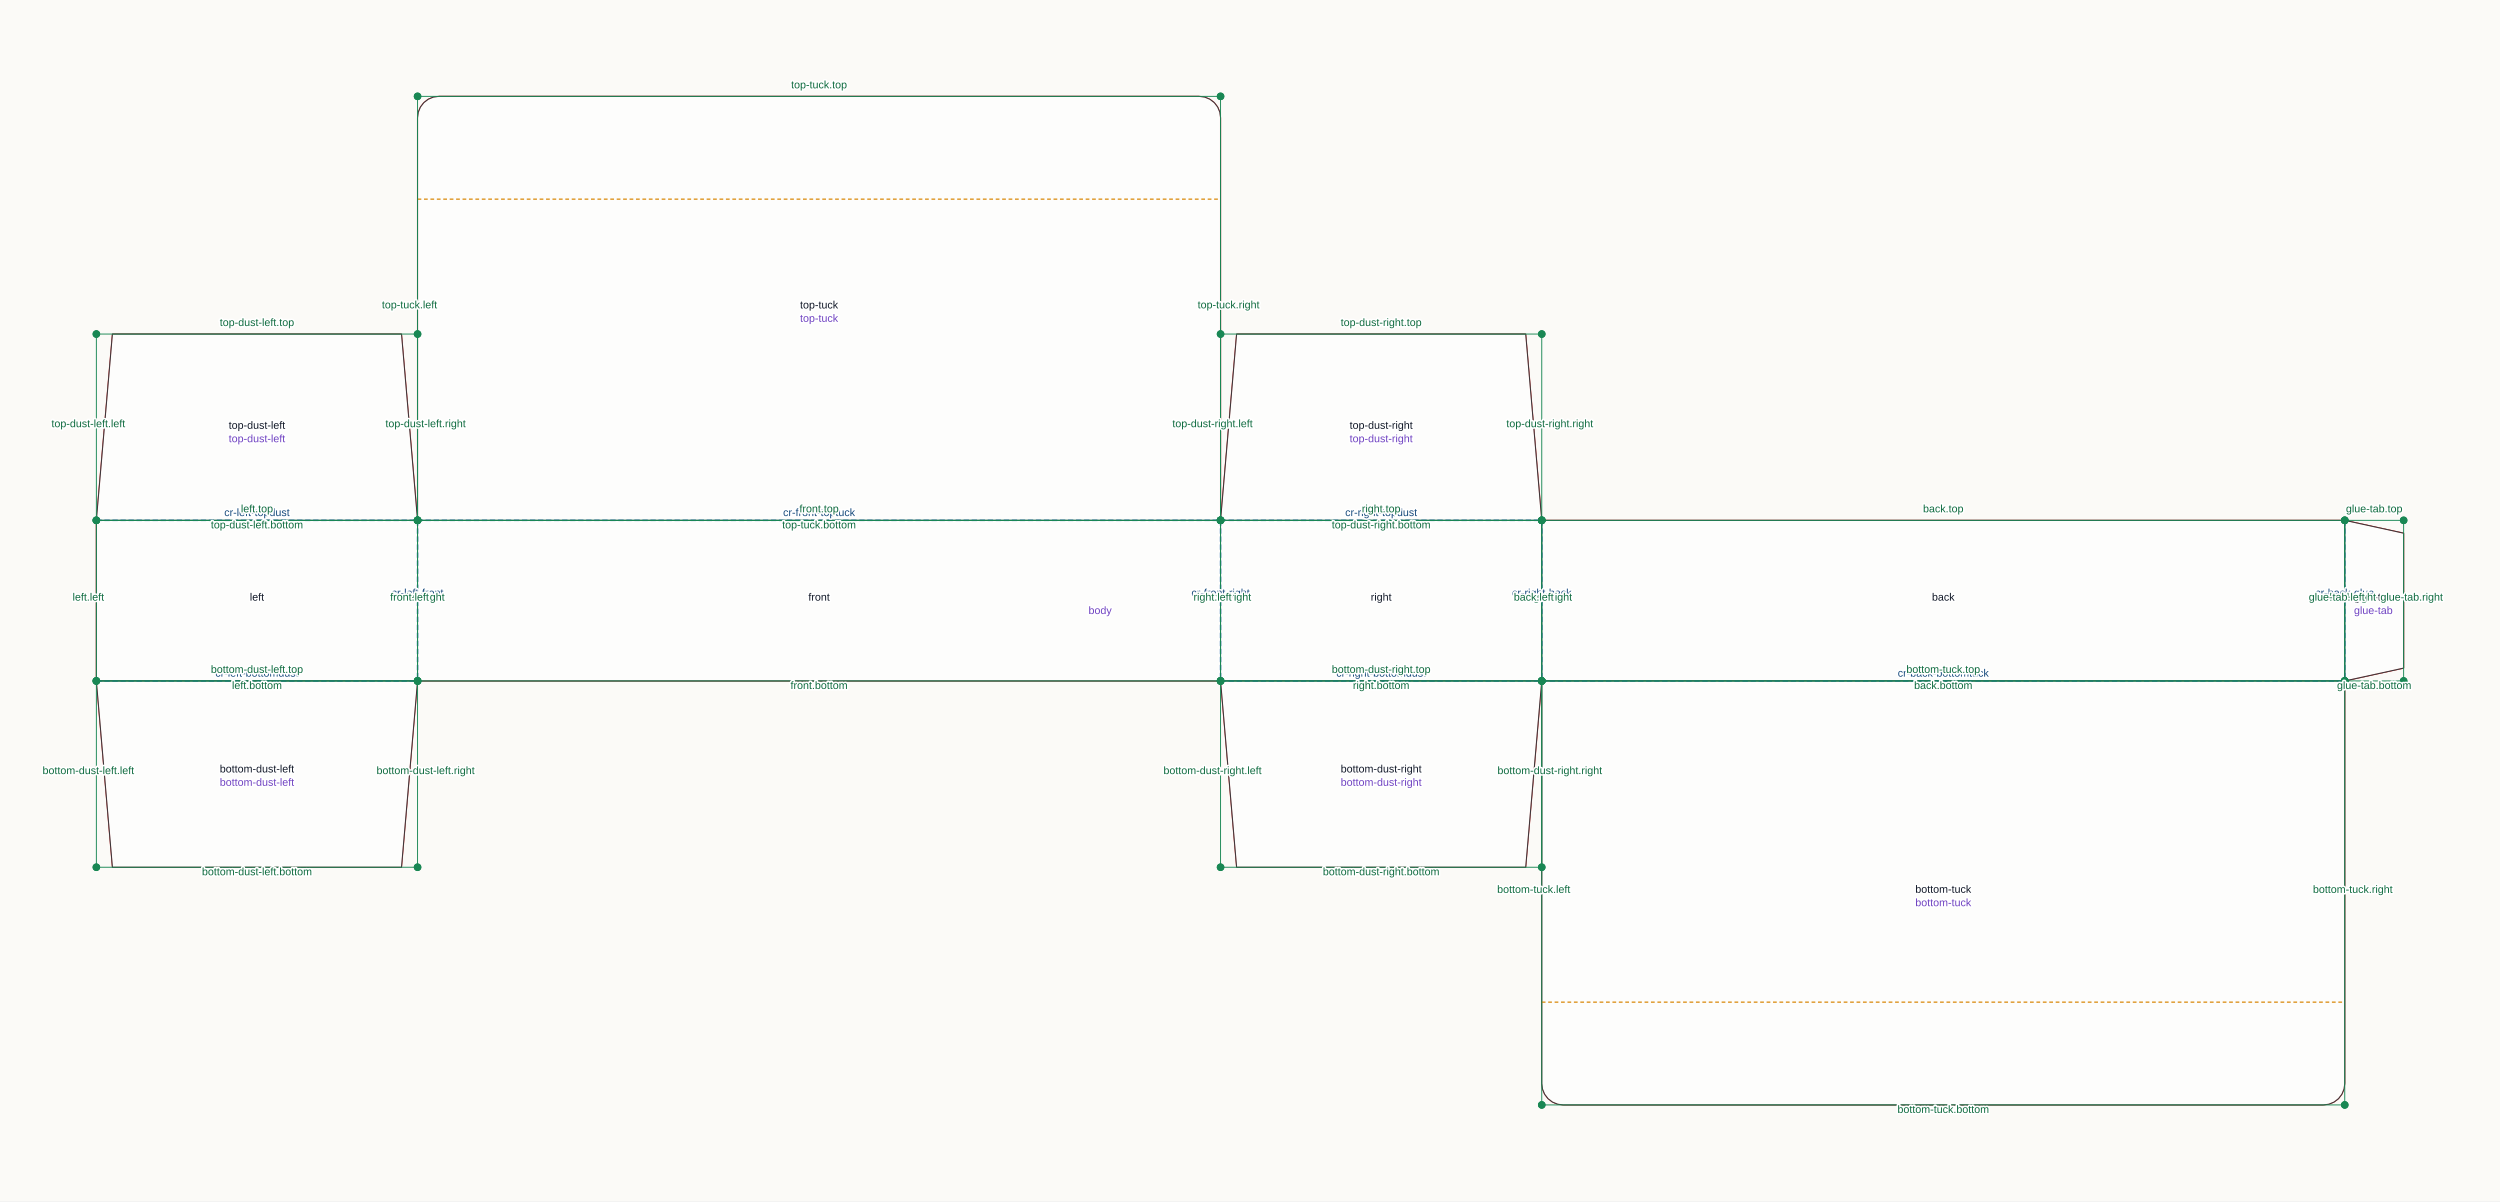
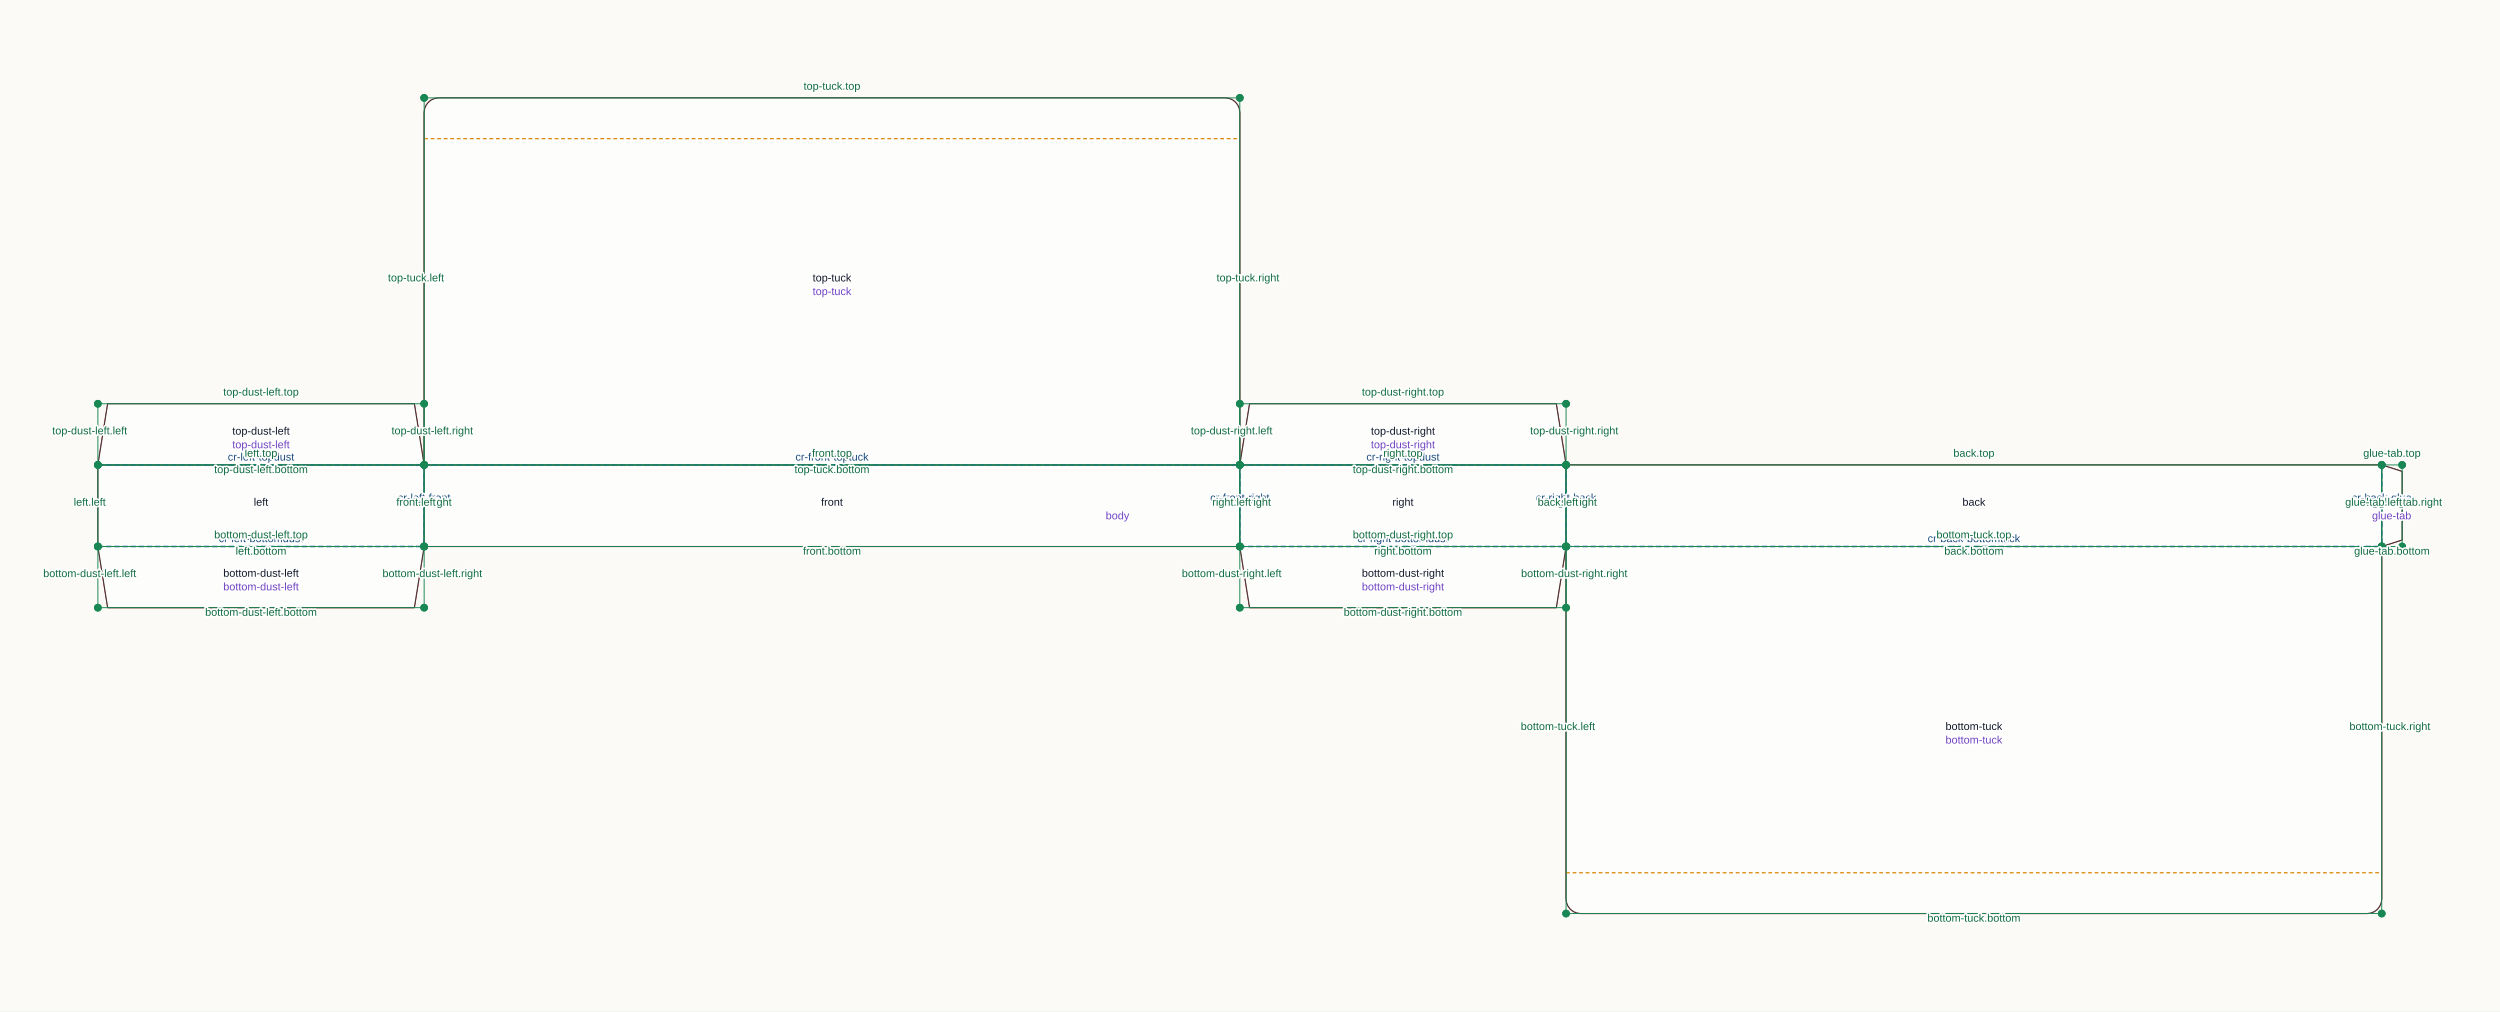
- <svg xmlns="http://www.w3.org/2000/svg" width="934mm" height="448.8mm" viewBox="0 0 934 448.8">
-   <rect x="0" y="0" width="934" height="448.8" fill="#fbfaf7" />
+ <svg xmlns="http://www.w3.org/2000/svg" width="919.5mm" height="372mm" viewBox="0 0 919.5 372">
+   <rect x="0" y="0" width="919.5" height="372" fill="#fbfaf7" />
  <g transform="translate(36 36)">
    <g id="cut-paths" stroke="#d12f2f" stroke-width="0.45" fill="none">
-       <polyline points="0,218.4 0,158.4" />
-       <polyline points="420,218.4 120,218.4" />
-       <polyline points="540,158.4 840,158.4" />
-       <polyline points="840,158.4 862,163.2" />
-       <polyline points="862,163.2 862,213.6" />
-       <polyline points="862,213.6 840,218.4" />
-       <polyline points="120,158.4 120,8" />
-       <polyline points="120,8 120.273,5.929" />
-       <polyline points="120.273,5.929 121.072,4" />
-       <polyline points="121.072,4 122.343,2.343" />
-       <polyline points="122.343,2.343 124,1.072" />
-       <polyline points="124,1.072 125.929,0.273" />
-       <polyline points="125.929,0.273 128,0" />
-       <polyline points="128,0 412,0" />
-       <polyline points="412,0 414.071,0.273" />
-       <polyline points="414.071,0.273 416,1.072" />
-       <polyline points="416,1.072 417.657,2.343" />
-       <polyline points="417.657,2.343 418.928,4" />
-       <polyline points="418.928,4 419.727,5.929" />
-       <polyline points="419.727,5.929 420,8" />
-       <polyline points="420,8 420,158.4" />
-       <polyline points="0,158.4 6,88.8" />
-       <polyline points="6,88.8 114,88.8" />
-       <polyline points="114,88.8 120,158.4" />
-       <polyline points="420,158.4 426,88.8" />
-       <polyline points="426,88.8 534,88.8" />
-       <polyline points="534,88.8 540,158.4" />
-       <polyline points="540,218.4 540,368.8" />
-       <polyline points="540,368.8 540.273,370.871" />
-       <polyline points="540.273,370.871 541.072,372.8" />
-       <polyline points="541.072,372.8 542.343,374.457" />
-       <polyline points="542.343,374.457 544,375.728" />
-       <polyline points="544,375.728 545.929,376.527" />
-       <polyline points="545.929,376.527 548,376.8" />
-       <polyline points="548,376.8 832,376.8" />
-       <polyline points="832,376.8 834.071,376.527" />
-       <polyline points="834.071,376.527 836,375.728" />
-       <polyline points="836,375.728 837.657,374.457" />
-       <polyline points="837.657,374.457 838.928,372.8" />
-       <polyline points="838.928,372.8 839.727,370.871" />
-       <polyline points="839.727,370.871 840,368.8" />
-       <polyline points="840,368.8 840,218.4" />
-       <polyline points="0,218.4 6,288" />
-       <polyline points="6,288 114,288" />
-       <polyline points="114,288 120,218.4" />
-       <polyline points="420,218.4 426,288" />
-       <polyline points="426,288 534,288" />
-       <polyline points="534,288 540,218.4" />
+       <polyline points="0,165 0,135" />
+       <polyline points="420,165 120,165" />
+       <polyline points="540,135 840,135" />
+       <polyline points="840,135 847.5,137.4" />
+       <polyline points="847.5,137.4 847.5,162.6" />
+       <polyline points="847.5,162.6 840,165" />
+       <polyline points="120,135 120,5.4" />
+       <polyline points="120,5.4 120.184,4.002" />
+       <polyline points="120.184,4.002 120.723,2.7" />
+       <polyline points="120.723,2.7 121.582,1.582" />
+       <polyline points="121.582,1.582 122.7,0.723" />
+       <polyline points="122.7,0.723 124.002,0.184" />
+       <polyline points="124.002,0.184 125.4,0" />
+       <polyline points="125.4,0 414.6,0" />
+       <polyline points="414.6,0 415.998,0.184" />
+       <polyline points="415.998,0.184 417.3,0.723" />
+       <polyline points="417.3,0.723 418.418,1.582" />
+       <polyline points="418.418,1.582 419.277,2.7" />
+       <polyline points="419.277,2.7 419.816,4.002" />
+       <polyline points="419.816,4.002 420,5.4" />
+       <polyline points="420,5.4 420,135" />
+       <polyline points="0,135 3.6,112.5" />
+       <polyline points="3.6,112.5 116.4,112.5" />
+       <polyline points="116.4,112.5 120,135" />
+       <polyline points="420,135 423.6,112.5" />
+       <polyline points="423.6,112.5 536.4,112.5" />
+       <polyline points="536.4,112.5 540,135" />
+       <polyline points="540,165 540,294.6" />
+       <polyline points="540,294.6 540.184,295.998" />
+       <polyline points="540.184,295.998 540.723,297.3" />
+       <polyline points="540.723,297.3 541.582,298.418" />
+       <polyline points="541.582,298.418 542.7,299.277" />
+       <polyline points="542.7,299.277 544.002,299.816" />
+       <polyline points="544.002,299.816 545.4,300" />
+       <polyline points="545.4,300 834.6,300" />
+       <polyline points="834.6,300 835.998,299.816" />
+       <polyline points="835.998,299.816 837.3,299.277" />
+       <polyline points="837.3,299.277 838.418,298.418" />
+       <polyline points="838.418,298.418 839.277,297.3" />
+       <polyline points="839.277,297.3 839.816,295.998" />
+       <polyline points="839.816,295.998 840,294.6" />
+       <polyline points="840,294.6 840,165" />
+       <polyline points="0,165 3.6,187.5" />
+       <polyline points="3.6,187.5 116.4,187.5" />
+       <polyline points="116.4,187.5 120,165" />
+       <polyline points="420,165 423.6,187.5" />
+       <polyline points="423.6,187.5 536.4,187.5" />
+       <polyline points="536.4,187.5 540,165" />
    </g>
    <g id="face-outlines" fill="rgba(255,255,255,0.6)" stroke="#2f3437" stroke-width="0.35">
-       <polygon points="0,158.4 120,158.4 120,218.4 0,218.4" />
-       <polygon points="120,158.4 420,158.4 420,218.4 120,218.4" />
-       <polygon points="420,158.4 540,158.4 540,218.4 420,218.4" />
-       <polygon points="540,158.4 840,158.4 840,218.4 540,218.4" />
-       <polygon points="840,158.4 862,163.2 862,213.6 840,218.4" />
-       <polygon points="120,158.4 120,8 120.273,5.929 121.072,4 122.343,2.343 124,1.072 125.929,0.273 128,0 412,0 414.071,0.273 416,1.072 417.657,2.343 418.928,4 419.727,5.929 420,8 420,158.4" />
-       <polygon points="0,158.4 6,88.8 114,88.8 120,158.4" />
-       <polygon points="420,158.4 426,88.8 534,88.8 540,158.4" />
-       <polygon points="540,218.4 540,368.8 540.273,370.871 541.072,372.8 542.343,374.457 544,375.728 545.929,376.527 548,376.8 832,376.8 834.071,376.527 836,375.728 837.657,374.457 838.928,372.8 839.727,370.871 840,368.8 840,218.4" />
-       <polygon points="0,218.4 6,288 114,288 120,218.4" />
-       <polygon points="420,218.4 426,288 534,288 540,218.4" />
+       <polygon points="0,135 120,135 120,165 0,165" />
+       <polygon points="120,135 420,135 420,165 120,165" />
+       <polygon points="420,135 540,135 540,165 420,165" />
+       <polygon points="540,135 840,135 840,165 540,165" />
+       <polygon points="840,135 847.5,137.4 847.5,162.6 840,165" />
+       <polygon points="120,135 120,5.4 120.184,4.002 120.723,2.7 121.582,1.582 122.7,0.723 124.002,0.184 125.4,0 414.6,0 415.998,0.184 417.3,0.723 418.418,1.582 419.277,2.7 419.816,4.002 420,5.4 420,135" />
+       <polygon points="0,135 3.6,112.5 116.4,112.5 120,135" />
+       <polygon points="420,135 423.6,112.5 536.4,112.5 540,135" />
+       <polygon points="540,165 540,294.6 540.184,295.998 540.723,297.3 541.582,298.418 542.7,299.277 544.002,299.816 545.4,300 834.6,300 835.998,299.816 837.3,299.277 838.418,298.418 839.277,297.3 839.816,295.998 840,294.6 840,165" />
+       <polygon points="0,165 3.6,187.5 116.4,187.5 120,165" />
+       <polygon points="420,165 423.6,187.5 536.4,187.5 540,165" />
    </g>
    <g id="structural-creases" stroke="#2364aa" stroke-width="0.55" stroke-dasharray="2 1">
-       <line x1="120" y1="158.4" x2="120" y2="218.4" />
-       <line x1="420" y1="158.4" x2="420" y2="218.4" />
-       <line x1="540" y1="158.4" x2="540" y2="218.4" />
-       <line x1="840" y1="158.4" x2="840" y2="218.4" />
-       <line x1="120" y1="158.4" x2="420" y2="158.4" />
-       <line x1="0" y1="158.4" x2="120" y2="158.4" />
-       <line x1="420" y1="158.4" x2="540" y2="158.4" />
-       <line x1="540" y1="218.4" x2="840" y2="218.4" />
-       <line x1="0" y1="218.4" x2="120" y2="218.4" />
-       <line x1="420" y1="218.4" x2="540" y2="218.4" />
+       <line x1="120" y1="135" x2="120" y2="165" />
+       <line x1="420" y1="135" x2="420" y2="165" />
+       <line x1="540" y1="135" x2="540" y2="165" />
+       <line x1="840" y1="135" x2="840" y2="165" />
+       <line x1="120" y1="135" x2="420" y2="135" />
+       <line x1="0" y1="135" x2="120" y2="135" />
+       <line x1="420" y1="135" x2="540" y2="135" />
+       <line x1="540" y1="165" x2="840" y2="165" />
+       <line x1="0" y1="165" x2="120" y2="165" />
+       <line x1="420" y1="165" x2="540" y2="165" />
    </g>
    <g id="internal-score-lines" stroke="#d88400" stroke-width="0.45" stroke-dasharray="1.4 1">
-       <line x1="120" y1="38.4" x2="420" y2="38.4" />
-       <line x1="540" y1="338.4" x2="840" y2="338.4" />
+       <line x1="120" y1="15" x2="420" y2="15" />
+       <line x1="540" y1="285" x2="840" y2="285" />
    </g>
    <g id="anchors" stroke="#198754" fill="#198754" stroke-width="0.35">
-       <line x1="0" y1="158.4" x2="120" y2="158.4" />
-       <circle cx="0" cy="158.4" r="1.25" />
-       <circle cx="120" cy="158.4" r="1.25" />
-       <line x1="120" y1="158.4" x2="120" y2="218.4" />
-       <circle cx="120" cy="158.4" r="1.25" />
-       <circle cx="120" cy="218.4" r="1.25" />
-       <line x1="0" y1="218.4" x2="120" y2="218.4" />
-       <circle cx="0" cy="218.4" r="1.25" />
-       <circle cx="120" cy="218.4" r="1.25" />
-       <line x1="0" y1="158.4" x2="0" y2="218.4" />
-       <circle cx="0" cy="158.4" r="1.25" />
-       <circle cx="0" cy="218.4" r="1.25" />
-       <line x1="120" y1="158.4" x2="420" y2="158.4" />
-       <circle cx="120" cy="158.4" r="1.25" />
-       <circle cx="420" cy="158.4" r="1.25" />
-       <line x1="420" y1="158.4" x2="420" y2="218.4" />
-       <circle cx="420" cy="158.4" r="1.25" />
-       <circle cx="420" cy="218.4" r="1.25" />
-       <line x1="120" y1="218.4" x2="420" y2="218.4" />
-       <circle cx="120" cy="218.4" r="1.25" />
-       <circle cx="420" cy="218.4" r="1.25" />
-       <line x1="120" y1="158.4" x2="120" y2="218.4" />
-       <circle cx="120" cy="158.4" r="1.25" />
-       <circle cx="120" cy="218.4" r="1.25" />
-       <line x1="420" y1="158.4" x2="540" y2="158.4" />
-       <circle cx="420" cy="158.4" r="1.25" />
-       <circle cx="540" cy="158.4" r="1.25" />
-       <line x1="540" y1="158.4" x2="540" y2="218.4" />
-       <circle cx="540" cy="158.4" r="1.25" />
-       <circle cx="540" cy="218.4" r="1.25" />
-       <line x1="420" y1="218.4" x2="540" y2="218.4" />
-       <circle cx="420" cy="218.4" r="1.25" />
-       <circle cx="540" cy="218.4" r="1.25" />
-       <line x1="420" y1="158.4" x2="420" y2="218.4" />
-       <circle cx="420" cy="158.4" r="1.25" />
-       <circle cx="420" cy="218.4" r="1.25" />
-       <line x1="540" y1="158.4" x2="840" y2="158.4" />
-       <circle cx="540" cy="158.4" r="1.25" />
-       <circle cx="840" cy="158.4" r="1.25" />
-       <line x1="840" y1="158.4" x2="840" y2="218.4" />
-       <circle cx="840" cy="158.4" r="1.25" />
-       <circle cx="840" cy="218.4" r="1.25" />
-       <line x1="540" y1="218.4" x2="840" y2="218.4" />
-       <circle cx="540" cy="218.4" r="1.25" />
-       <circle cx="840" cy="218.4" r="1.25" />
-       <line x1="540" y1="158.4" x2="540" y2="218.4" />
-       <circle cx="540" cy="158.4" r="1.25" />
-       <circle cx="540" cy="218.4" r="1.25" />
-       <line x1="840" y1="158.4" x2="862" y2="158.4" />
-       <circle cx="840" cy="158.4" r="1.25" />
-       <circle cx="862" cy="158.4" r="1.25" />
-       <line x1="862" y1="158.4" x2="862" y2="218.4" />
-       <circle cx="862" cy="158.4" r="1.25" />
-       <circle cx="862" cy="218.4" r="1.25" />
-       <line x1="840" y1="218.4" x2="862" y2="218.4" />
-       <circle cx="840" cy="218.4" r="1.25" />
-       <circle cx="862" cy="218.4" r="1.25" />
-       <line x1="840" y1="158.4" x2="840" y2="218.4" />
-       <circle cx="840" cy="158.4" r="1.25" />
-       <circle cx="840" cy="218.4" r="1.25" />
+       <line x1="0" y1="135" x2="120" y2="135" />
+       <circle cx="0" cy="135" r="1.25" />
+       <circle cx="120" cy="135" r="1.25" />
+       <line x1="120" y1="135" x2="120" y2="165" />
+       <circle cx="120" cy="135" r="1.25" />
+       <circle cx="120" cy="165" r="1.25" />
+       <line x1="0" y1="165" x2="120" y2="165" />
+       <circle cx="0" cy="165" r="1.25" />
+       <circle cx="120" cy="165" r="1.25" />
+       <line x1="0" y1="135" x2="0" y2="165" />
+       <circle cx="0" cy="135" r="1.25" />
+       <circle cx="0" cy="165" r="1.25" />
+       <line x1="120" y1="135" x2="420" y2="135" />
+       <circle cx="120" cy="135" r="1.25" />
+       <circle cx="420" cy="135" r="1.25" />
+       <line x1="420" y1="135" x2="420" y2="165" />
+       <circle cx="420" cy="135" r="1.25" />
+       <circle cx="420" cy="165" r="1.25" />
+       <line x1="120" y1="165" x2="420" y2="165" />
+       <circle cx="120" cy="165" r="1.25" />
+       <circle cx="420" cy="165" r="1.25" />
+       <line x1="120" y1="135" x2="120" y2="165" />
+       <circle cx="120" cy="135" r="1.25" />
+       <circle cx="120" cy="165" r="1.25" />
+       <line x1="420" y1="135" x2="540" y2="135" />
+       <circle cx="420" cy="135" r="1.25" />
+       <circle cx="540" cy="135" r="1.25" />
+       <line x1="540" y1="135" x2="540" y2="165" />
+       <circle cx="540" cy="135" r="1.25" />
+       <circle cx="540" cy="165" r="1.25" />
+       <line x1="420" y1="165" x2="540" y2="165" />
+       <circle cx="420" cy="165" r="1.25" />
+       <circle cx="540" cy="165" r="1.25" />
+       <line x1="420" y1="135" x2="420" y2="165" />
+       <circle cx="420" cy="135" r="1.25" />
+       <circle cx="420" cy="165" r="1.25" />
+       <line x1="540" y1="135" x2="840" y2="135" />
+       <circle cx="540" cy="135" r="1.25" />
+       <circle cx="840" cy="135" r="1.25" />
+       <line x1="840" y1="135" x2="840" y2="165" />
+       <circle cx="840" cy="135" r="1.25" />
+       <circle cx="840" cy="165" r="1.25" />
+       <line x1="540" y1="165" x2="840" y2="165" />
+       <circle cx="540" cy="165" r="1.25" />
+       <circle cx="840" cy="165" r="1.25" />
+       <line x1="540" y1="135" x2="540" y2="165" />
+       <circle cx="540" cy="135" r="1.25" />
+       <circle cx="540" cy="165" r="1.25" />
+       <line x1="840" y1="135" x2="847.5" y2="135" />
+       <circle cx="840" cy="135" r="1.25" />
+       <circle cx="847.5" cy="135" r="1.25" />
+       <line x1="847.5" y1="135" x2="847.5" y2="165" />
+       <circle cx="847.5" cy="135" r="1.25" />
+       <circle cx="847.5" cy="165" r="1.25" />
+       <line x1="840" y1="165" x2="847.5" y2="165" />
+       <circle cx="840" cy="165" r="1.25" />
+       <circle cx="847.5" cy="165" r="1.25" />
+       <line x1="840" y1="135" x2="840" y2="165" />
+       <circle cx="840" cy="135" r="1.25" />
+       <circle cx="840" cy="165" r="1.25" />
      <line x1="120" y1="0" x2="420" y2="0" />
      <circle cx="120" cy="0" r="1.25" />
      <circle cx="420" cy="0" r="1.25" />
-       <line x1="420" y1="0" x2="420" y2="158.4" />
+       <line x1="420" y1="0" x2="420" y2="135" />
      <circle cx="420" cy="0" r="1.25" />
-       <circle cx="420" cy="158.4" r="1.25" />
-       <line x1="120" y1="158.4" x2="420" y2="158.4" />
-       <circle cx="120" cy="158.4" r="1.25" />
-       <circle cx="420" cy="158.4" r="1.25" />
-       <line x1="120" y1="0" x2="120" y2="158.4" />
+       <circle cx="420" cy="135" r="1.25" />
+       <line x1="120" y1="135" x2="420" y2="135" />
+       <circle cx="120" cy="135" r="1.25" />
+       <circle cx="420" cy="135" r="1.25" />
+       <line x1="120" y1="0" x2="120" y2="135" />
      <circle cx="120" cy="0" r="1.25" />
-       <circle cx="120" cy="158.4" r="1.25" />
-       <line x1="0" y1="88.8" x2="120" y2="88.8" />
-       <circle cx="0" cy="88.8" r="1.25" />
-       <circle cx="120" cy="88.8" r="1.25" />
-       <line x1="120" y1="88.8" x2="120" y2="158.4" />
-       <circle cx="120" cy="88.8" r="1.25" />
-       <circle cx="120" cy="158.4" r="1.25" />
-       <line x1="0" y1="158.4" x2="120" y2="158.4" />
-       <circle cx="0" cy="158.4" r="1.25" />
-       <circle cx="120" cy="158.4" r="1.25" />
-       <line x1="0" y1="88.8" x2="0" y2="158.4" />
-       <circle cx="0" cy="88.8" r="1.25" />
-       <circle cx="0" cy="158.4" r="1.25" />
-       <line x1="420" y1="88.8" x2="540" y2="88.8" />
-       <circle cx="420" cy="88.8" r="1.25" />
-       <circle cx="540" cy="88.8" r="1.25" />
-       <line x1="540" y1="88.8" x2="540" y2="158.4" />
-       <circle cx="540" cy="88.8" r="1.25" />
-       <circle cx="540" cy="158.4" r="1.25" />
-       <line x1="420" y1="158.4" x2="540" y2="158.4" />
-       <circle cx="420" cy="158.4" r="1.25" />
-       <circle cx="540" cy="158.4" r="1.25" />
-       <line x1="420" y1="88.8" x2="420" y2="158.4" />
-       <circle cx="420" cy="88.8" r="1.25" />
-       <circle cx="420" cy="158.4" r="1.25" />
-       <line x1="540" y1="218.4" x2="840" y2="218.4" />
-       <circle cx="540" cy="218.4" r="1.25" />
-       <circle cx="840" cy="218.4" r="1.25" />
-       <line x1="840" y1="218.4" x2="840" y2="376.8" />
-       <circle cx="840" cy="218.4" r="1.25" />
-       <circle cx="840" cy="376.8" r="1.25" />
-       <line x1="540" y1="376.8" x2="840" y2="376.8" />
-       <circle cx="540" cy="376.8" r="1.25" />
-       <circle cx="840" cy="376.8" r="1.25" />
-       <line x1="540" y1="218.4" x2="540" y2="376.8" />
-       <circle cx="540" cy="218.4" r="1.25" />
-       <circle cx="540" cy="376.8" r="1.25" />
-       <line x1="0" y1="218.4" x2="120" y2="218.4" />
-       <circle cx="0" cy="218.4" r="1.25" />
-       <circle cx="120" cy="218.4" r="1.25" />
-       <line x1="120" y1="218.4" x2="120" y2="288" />
-       <circle cx="120" cy="218.4" r="1.25" />
-       <circle cx="120" cy="288" r="1.25" />
-       <line x1="0" y1="288" x2="120" y2="288" />
-       <circle cx="0" cy="288" r="1.25" />
-       <circle cx="120" cy="288" r="1.25" />
-       <line x1="0" y1="218.4" x2="0" y2="288" />
-       <circle cx="0" cy="218.4" r="1.25" />
-       <circle cx="0" cy="288" r="1.25" />
-       <line x1="420" y1="218.4" x2="540" y2="218.4" />
-       <circle cx="420" cy="218.4" r="1.25" />
-       <circle cx="540" cy="218.4" r="1.25" />
-       <line x1="540" y1="218.4" x2="540" y2="288" />
-       <circle cx="540" cy="218.4" r="1.25" />
-       <circle cx="540" cy="288" r="1.25" />
-       <line x1="420" y1="288" x2="540" y2="288" />
-       <circle cx="420" cy="288" r="1.25" />
-       <circle cx="540" cy="288" r="1.25" />
-       <line x1="420" y1="218.4" x2="420" y2="288" />
-       <circle cx="420" cy="218.4" r="1.25" />
-       <circle cx="420" cy="288" r="1.25" />
+       <circle cx="120" cy="135" r="1.25" />
+       <line x1="0" y1="112.5" x2="120" y2="112.5" />
+       <circle cx="0" cy="112.5" r="1.25" />
+       <circle cx="120" cy="112.5" r="1.25" />
+       <line x1="120" y1="112.5" x2="120" y2="135" />
+       <circle cx="120" cy="112.5" r="1.25" />
+       <circle cx="120" cy="135" r="1.25" />
+       <line x1="0" y1="135" x2="120" y2="135" />
+       <circle cx="0" cy="135" r="1.25" />
+       <circle cx="120" cy="135" r="1.25" />
+       <line x1="0" y1="112.5" x2="0" y2="135" />
+       <circle cx="0" cy="112.5" r="1.25" />
+       <circle cx="0" cy="135" r="1.25" />
+       <line x1="420" y1="112.5" x2="540" y2="112.5" />
+       <circle cx="420" cy="112.5" r="1.25" />
+       <circle cx="540" cy="112.5" r="1.25" />
+       <line x1="540" y1="112.5" x2="540" y2="135" />
+       <circle cx="540" cy="112.5" r="1.25" />
+       <circle cx="540" cy="135" r="1.25" />
+       <line x1="420" y1="135" x2="540" y2="135" />
+       <circle cx="420" cy="135" r="1.25" />
+       <circle cx="540" cy="135" r="1.25" />
+       <line x1="420" y1="112.5" x2="420" y2="135" />
+       <circle cx="420" cy="112.5" r="1.25" />
+       <circle cx="420" cy="135" r="1.25" />
+       <line x1="540" y1="165" x2="840" y2="165" />
+       <circle cx="540" cy="165" r="1.25" />
+       <circle cx="840" cy="165" r="1.25" />
+       <line x1="840" y1="165" x2="840" y2="300" />
+       <circle cx="840" cy="165" r="1.25" />
+       <circle cx="840" cy="300" r="1.25" />
+       <line x1="540" y1="300" x2="840" y2="300" />
+       <circle cx="540" cy="300" r="1.25" />
+       <circle cx="840" cy="300" r="1.25" />
+       <line x1="540" y1="165" x2="540" y2="300" />
+       <circle cx="540" cy="165" r="1.25" />
+       <circle cx="540" cy="300" r="1.25" />
+       <line x1="0" y1="165" x2="120" y2="165" />
+       <circle cx="0" cy="165" r="1.25" />
+       <circle cx="120" cy="165" r="1.25" />
+       <line x1="120" y1="165" x2="120" y2="187.5" />
+       <circle cx="120" cy="165" r="1.25" />
+       <circle cx="120" cy="187.5" r="1.25" />
+       <line x1="0" y1="187.5" x2="120" y2="187.5" />
+       <circle cx="0" cy="187.5" r="1.25" />
+       <circle cx="120" cy="187.5" r="1.25" />
+       <line x1="0" y1="165" x2="0" y2="187.5" />
+       <circle cx="0" cy="165" r="1.25" />
+       <circle cx="0" cy="187.5" r="1.25" />
+       <line x1="420" y1="165" x2="540" y2="165" />
+       <circle cx="420" cy="165" r="1.25" />
+       <circle cx="540" cy="165" r="1.25" />
+       <line x1="540" y1="165" x2="540" y2="187.5" />
+       <circle cx="540" cy="165" r="1.25" />
+       <circle cx="540" cy="187.5" r="1.25" />
+       <line x1="420" y1="187.5" x2="540" y2="187.5" />
+       <circle cx="420" cy="187.5" r="1.25" />
+       <circle cx="540" cy="187.5" r="1.25" />
+       <line x1="420" y1="165" x2="420" y2="187.5" />
+       <circle cx="420" cy="165" r="1.25" />
+       <circle cx="420" cy="187.5" r="1.25" />
    </g>
    <g id="face-labels" fill="#111827" style="font-family:Arial, sans-serif;font-size:4px;paint-order:stroke;stroke:#fff;stroke-width:1.2px;stroke-linejoin:round;">
-       <text x="60" y="188.4" text-anchor="middle">left</text>
-       <text x="270" y="188.4" text-anchor="middle">front</text>
-       <text x="480" y="188.4" text-anchor="middle">right</text>
-       <text x="690" y="188.4" text-anchor="middle">back</text>
-       <text x="850.681" y="188.4" text-anchor="middle">glue-tab</text>
-       <text x="270" y="79.247" text-anchor="middle">top-tuck</text>
-       <text x="60" y="124.211" text-anchor="middle">top-dust-left</text>
-       <text x="480" y="124.211" text-anchor="middle">top-dust-right</text>
-       <text x="690" y="297.553" text-anchor="middle">bottom-tuck</text>
-       <text x="60" y="252.589" text-anchor="middle">bottom-dust-left</text>
-       <text x="480" y="252.589" text-anchor="middle">bottom-dust-right</text>
+       <text x="60" y="150" text-anchor="middle">left</text>
+       <text x="270" y="150" text-anchor="middle">front</text>
+       <text x="480" y="150" text-anchor="middle">right</text>
+       <text x="690" y="150" text-anchor="middle">back</text>
+       <text x="843.641" y="150" text-anchor="middle">glue-tab</text>
+       <text x="270" y="67.521" text-anchor="middle">top-tuck</text>
+       <text x="60" y="123.866" text-anchor="middle">top-dust-left</text>
+       <text x="480" y="123.866" text-anchor="middle">top-dust-right</text>
+       <text x="690" y="232.479" text-anchor="middle">bottom-tuck</text>
+       <text x="60" y="176.134" text-anchor="middle">bottom-dust-left</text>
+       <text x="480" y="176.134" text-anchor="middle">bottom-dust-right</text>
    </g>
    <g id="crease-labels" fill="#174a7c" style="font-family:Arial, sans-serif;font-size:4px;paint-order:stroke;stroke:#fff;stroke-width:1.2px;stroke-linejoin:round;">
-       <text x="120" y="186.8" text-anchor="middle">cr-left-front</text>
-       <text x="420" y="186.8" text-anchor="middle">cr-front-right</text>
-       <text x="540" y="186.8" text-anchor="middle">cr-right-back</text>
-       <text x="840" y="186.8" text-anchor="middle">cr-back-glue</text>
-       <text x="270" y="156.8" text-anchor="middle">cr-front-toptuck</text>
-       <text x="60" y="156.8" text-anchor="middle">cr-left-topdust</text>
-       <text x="480" y="156.8" text-anchor="middle">cr-right-topdust</text>
-       <text x="690" y="216.8" text-anchor="middle">cr-back-bottomtuck</text>
-       <text x="60" y="216.8" text-anchor="middle">cr-left-bottomdust</text>
-       <text x="480" y="216.8" text-anchor="middle">cr-right-bottomdust</text>
+       <text x="120" y="148.4" text-anchor="middle">cr-left-front</text>
+       <text x="420" y="148.4" text-anchor="middle">cr-front-right</text>
+       <text x="540" y="148.4" text-anchor="middle">cr-right-back</text>
+       <text x="840" y="148.4" text-anchor="middle">cr-back-glue</text>
+       <text x="270" y="133.4" text-anchor="middle">cr-front-toptuck</text>
+       <text x="60" y="133.4" text-anchor="middle">cr-left-topdust</text>
+       <text x="480" y="133.4" text-anchor="middle">cr-right-topdust</text>
+       <text x="690" y="163.4" text-anchor="middle">cr-back-bottomtuck</text>
+       <text x="60" y="163.4" text-anchor="middle">cr-left-bottomdust</text>
+       <text x="480" y="163.4" text-anchor="middle">cr-right-bottomdust</text>
    </g>
    <g id="anchor-labels" fill="#0f6b3f" style="font-family:Arial, sans-serif;font-size:4px;paint-order:stroke;stroke:#fff;stroke-width:1.2px;stroke-linejoin:round;">
-       <text x="60" y="155.4" text-anchor="middle">left.top</text>
-       <text x="123" y="188.4" text-anchor="middle">left.right</text>
-       <text x="60" y="221.4" text-anchor="middle">left.bottom</text>
-       <text x="-3" y="188.4" text-anchor="middle">left.left</text>
-       <text x="270" y="155.4" text-anchor="middle">front.top</text>
-       <text x="423" y="188.4" text-anchor="middle">front.right</text>
-       <text x="270" y="221.4" text-anchor="middle">front.bottom</text>
-       <text x="117" y="188.4" text-anchor="middle">front.left</text>
-       <text x="480" y="155.4" text-anchor="middle">right.top</text>
-       <text x="543" y="188.4" text-anchor="middle">right.right</text>
-       <text x="480" y="221.4" text-anchor="middle">right.bottom</text>
-       <text x="417" y="188.4" text-anchor="middle">right.left</text>
-       <text x="690" y="155.4" text-anchor="middle">back.top</text>
-       <text x="843" y="188.4" text-anchor="middle">back.right</text>
-       <text x="690" y="221.4" text-anchor="middle">back.bottom</text>
-       <text x="537" y="188.4" text-anchor="middle">back.left</text>
-       <text x="851" y="155.4" text-anchor="middle">glue-tab.top</text>
-       <text x="865" y="188.4" text-anchor="middle">glue-tab.right</text>
-       <text x="851" y="221.4" text-anchor="middle">glue-tab.bottom</text>
-       <text x="837" y="188.4" text-anchor="middle">glue-tab.left</text>
+       <text x="60" y="132" text-anchor="middle">left.top</text>
+       <text x="123" y="150" text-anchor="middle">left.right</text>
+       <text x="60" y="168" text-anchor="middle">left.bottom</text>
+       <text x="-3" y="150" text-anchor="middle">left.left</text>
+       <text x="270" y="132" text-anchor="middle">front.top</text>
+       <text x="423" y="150" text-anchor="middle">front.right</text>
+       <text x="270" y="168" text-anchor="middle">front.bottom</text>
+       <text x="117" y="150" text-anchor="middle">front.left</text>
+       <text x="480" y="132" text-anchor="middle">right.top</text>
+       <text x="543" y="150" text-anchor="middle">right.right</text>
+       <text x="480" y="168" text-anchor="middle">right.bottom</text>
+       <text x="417" y="150" text-anchor="middle">right.left</text>
+       <text x="690" y="132" text-anchor="middle">back.top</text>
+       <text x="843" y="150" text-anchor="middle">back.right</text>
+       <text x="690" y="168" text-anchor="middle">back.bottom</text>
+       <text x="537" y="150" text-anchor="middle">back.left</text>
+       <text x="843.75" y="132" text-anchor="middle">glue-tab.top</text>
+       <text x="850.5" y="150" text-anchor="middle">glue-tab.right</text>
+       <text x="843.75" y="168" text-anchor="middle">glue-tab.bottom</text>
+       <text x="837" y="150" text-anchor="middle">glue-tab.left</text>
      <text x="270" y="-3" text-anchor="middle">top-tuck.top</text>
-       <text x="423" y="79.2" text-anchor="middle">top-tuck.right</text>
-       <text x="270" y="161.4" text-anchor="middle">top-tuck.bottom</text>
-       <text x="117" y="79.2" text-anchor="middle">top-tuck.left</text>
-       <text x="60" y="85.8" text-anchor="middle">top-dust-left.top</text>
-       <text x="123" y="123.6" text-anchor="middle">top-dust-left.right</text>
-       <text x="60" y="161.4" text-anchor="middle">top-dust-left.bottom</text>
-       <text x="-3" y="123.6" text-anchor="middle">top-dust-left.left</text>
-       <text x="480" y="85.8" text-anchor="middle">top-dust-right.top</text>
-       <text x="543" y="123.6" text-anchor="middle">top-dust-right.right</text>
-       <text x="480" y="161.4" text-anchor="middle">top-dust-right.bottom</text>
-       <text x="417" y="123.6" text-anchor="middle">top-dust-right.left</text>
-       <text x="690" y="215.4" text-anchor="middle">bottom-tuck.top</text>
-       <text x="843" y="297.6" text-anchor="middle">bottom-tuck.right</text>
-       <text x="690" y="379.8" text-anchor="middle">bottom-tuck.bottom</text>
-       <text x="537" y="297.6" text-anchor="middle">bottom-tuck.left</text>
-       <text x="60" y="215.4" text-anchor="middle">bottom-dust-left.top</text>
-       <text x="123" y="253.2" text-anchor="middle">bottom-dust-left.right</text>
-       <text x="60" y="291" text-anchor="middle">bottom-dust-left.bottom</text>
-       <text x="-3" y="253.2" text-anchor="middle">bottom-dust-left.left</text>
-       <text x="480" y="215.4" text-anchor="middle">bottom-dust-right.top</text>
-       <text x="543" y="253.2" text-anchor="middle">bottom-dust-right.right</text>
-       <text x="480" y="291" text-anchor="middle">bottom-dust-right.bottom</text>
-       <text x="417" y="253.2" text-anchor="middle">bottom-dust-right.left</text>
+       <text x="423" y="67.5" text-anchor="middle">top-tuck.right</text>
+       <text x="270" y="138" text-anchor="middle">top-tuck.bottom</text>
+       <text x="117" y="67.5" text-anchor="middle">top-tuck.left</text>
+       <text x="60" y="109.5" text-anchor="middle">top-dust-left.top</text>
+       <text x="123" y="123.75" text-anchor="middle">top-dust-left.right</text>
+       <text x="60" y="138" text-anchor="middle">top-dust-left.bottom</text>
+       <text x="-3" y="123.75" text-anchor="middle">top-dust-left.left</text>
+       <text x="480" y="109.5" text-anchor="middle">top-dust-right.top</text>
+       <text x="543" y="123.75" text-anchor="middle">top-dust-right.right</text>
+       <text x="480" y="138" text-anchor="middle">top-dust-right.bottom</text>
+       <text x="417" y="123.75" text-anchor="middle">top-dust-right.left</text>
+       <text x="690" y="162" text-anchor="middle">bottom-tuck.top</text>
+       <text x="843" y="232.5" text-anchor="middle">bottom-tuck.right</text>
+       <text x="690" y="303" text-anchor="middle">bottom-tuck.bottom</text>
+       <text x="537" y="232.5" text-anchor="middle">bottom-tuck.left</text>
+       <text x="60" y="162" text-anchor="middle">bottom-dust-left.top</text>
+       <text x="123" y="176.25" text-anchor="middle">bottom-dust-left.right</text>
+       <text x="60" y="190.5" text-anchor="middle">bottom-dust-left.bottom</text>
+       <text x="-3" y="176.25" text-anchor="middle">bottom-dust-left.left</text>
+       <text x="480" y="162" text-anchor="middle">bottom-dust-right.top</text>
+       <text x="543" y="176.25" text-anchor="middle">bottom-dust-right.right</text>
+       <text x="480" y="190.5" text-anchor="middle">bottom-dust-right.bottom</text>
+       <text x="417" y="176.25" text-anchor="middle">bottom-dust-right.left</text>
    </g>
    <g id="part-labels" fill="#6f42c1" style="font-family:Arial, sans-serif;font-size:4px;paint-order:stroke;stroke:#fff;stroke-width:1.2px;stroke-linejoin:round;">
-       <text x="375" y="193.4" text-anchor="middle">body</text>
-       <text x="850.681" y="193.4" text-anchor="middle">glue-tab</text>
-       <text x="270" y="84.247" text-anchor="middle">top-tuck</text>
-       <text x="60" y="129.211" text-anchor="middle">top-dust-left</text>
-       <text x="480" y="129.211" text-anchor="middle">top-dust-right</text>
-       <text x="690" y="302.553" text-anchor="middle">bottom-tuck</text>
-       <text x="60" y="257.589" text-anchor="middle">bottom-dust-left</text>
-       <text x="480" y="257.589" text-anchor="middle">bottom-dust-right</text>
+       <text x="375" y="155" text-anchor="middle">body</text>
+       <text x="843.641" y="155" text-anchor="middle">glue-tab</text>
+       <text x="270" y="72.521" text-anchor="middle">top-tuck</text>
+       <text x="60" y="128.866" text-anchor="middle">top-dust-left</text>
+       <text x="480" y="128.866" text-anchor="middle">top-dust-right</text>
+       <text x="690" y="237.479" text-anchor="middle">bottom-tuck</text>
+       <text x="60" y="181.134" text-anchor="middle">bottom-dust-left</text>
+       <text x="480" y="181.134" text-anchor="middle">bottom-dust-right</text>
    </g>
  </g>
</svg>
